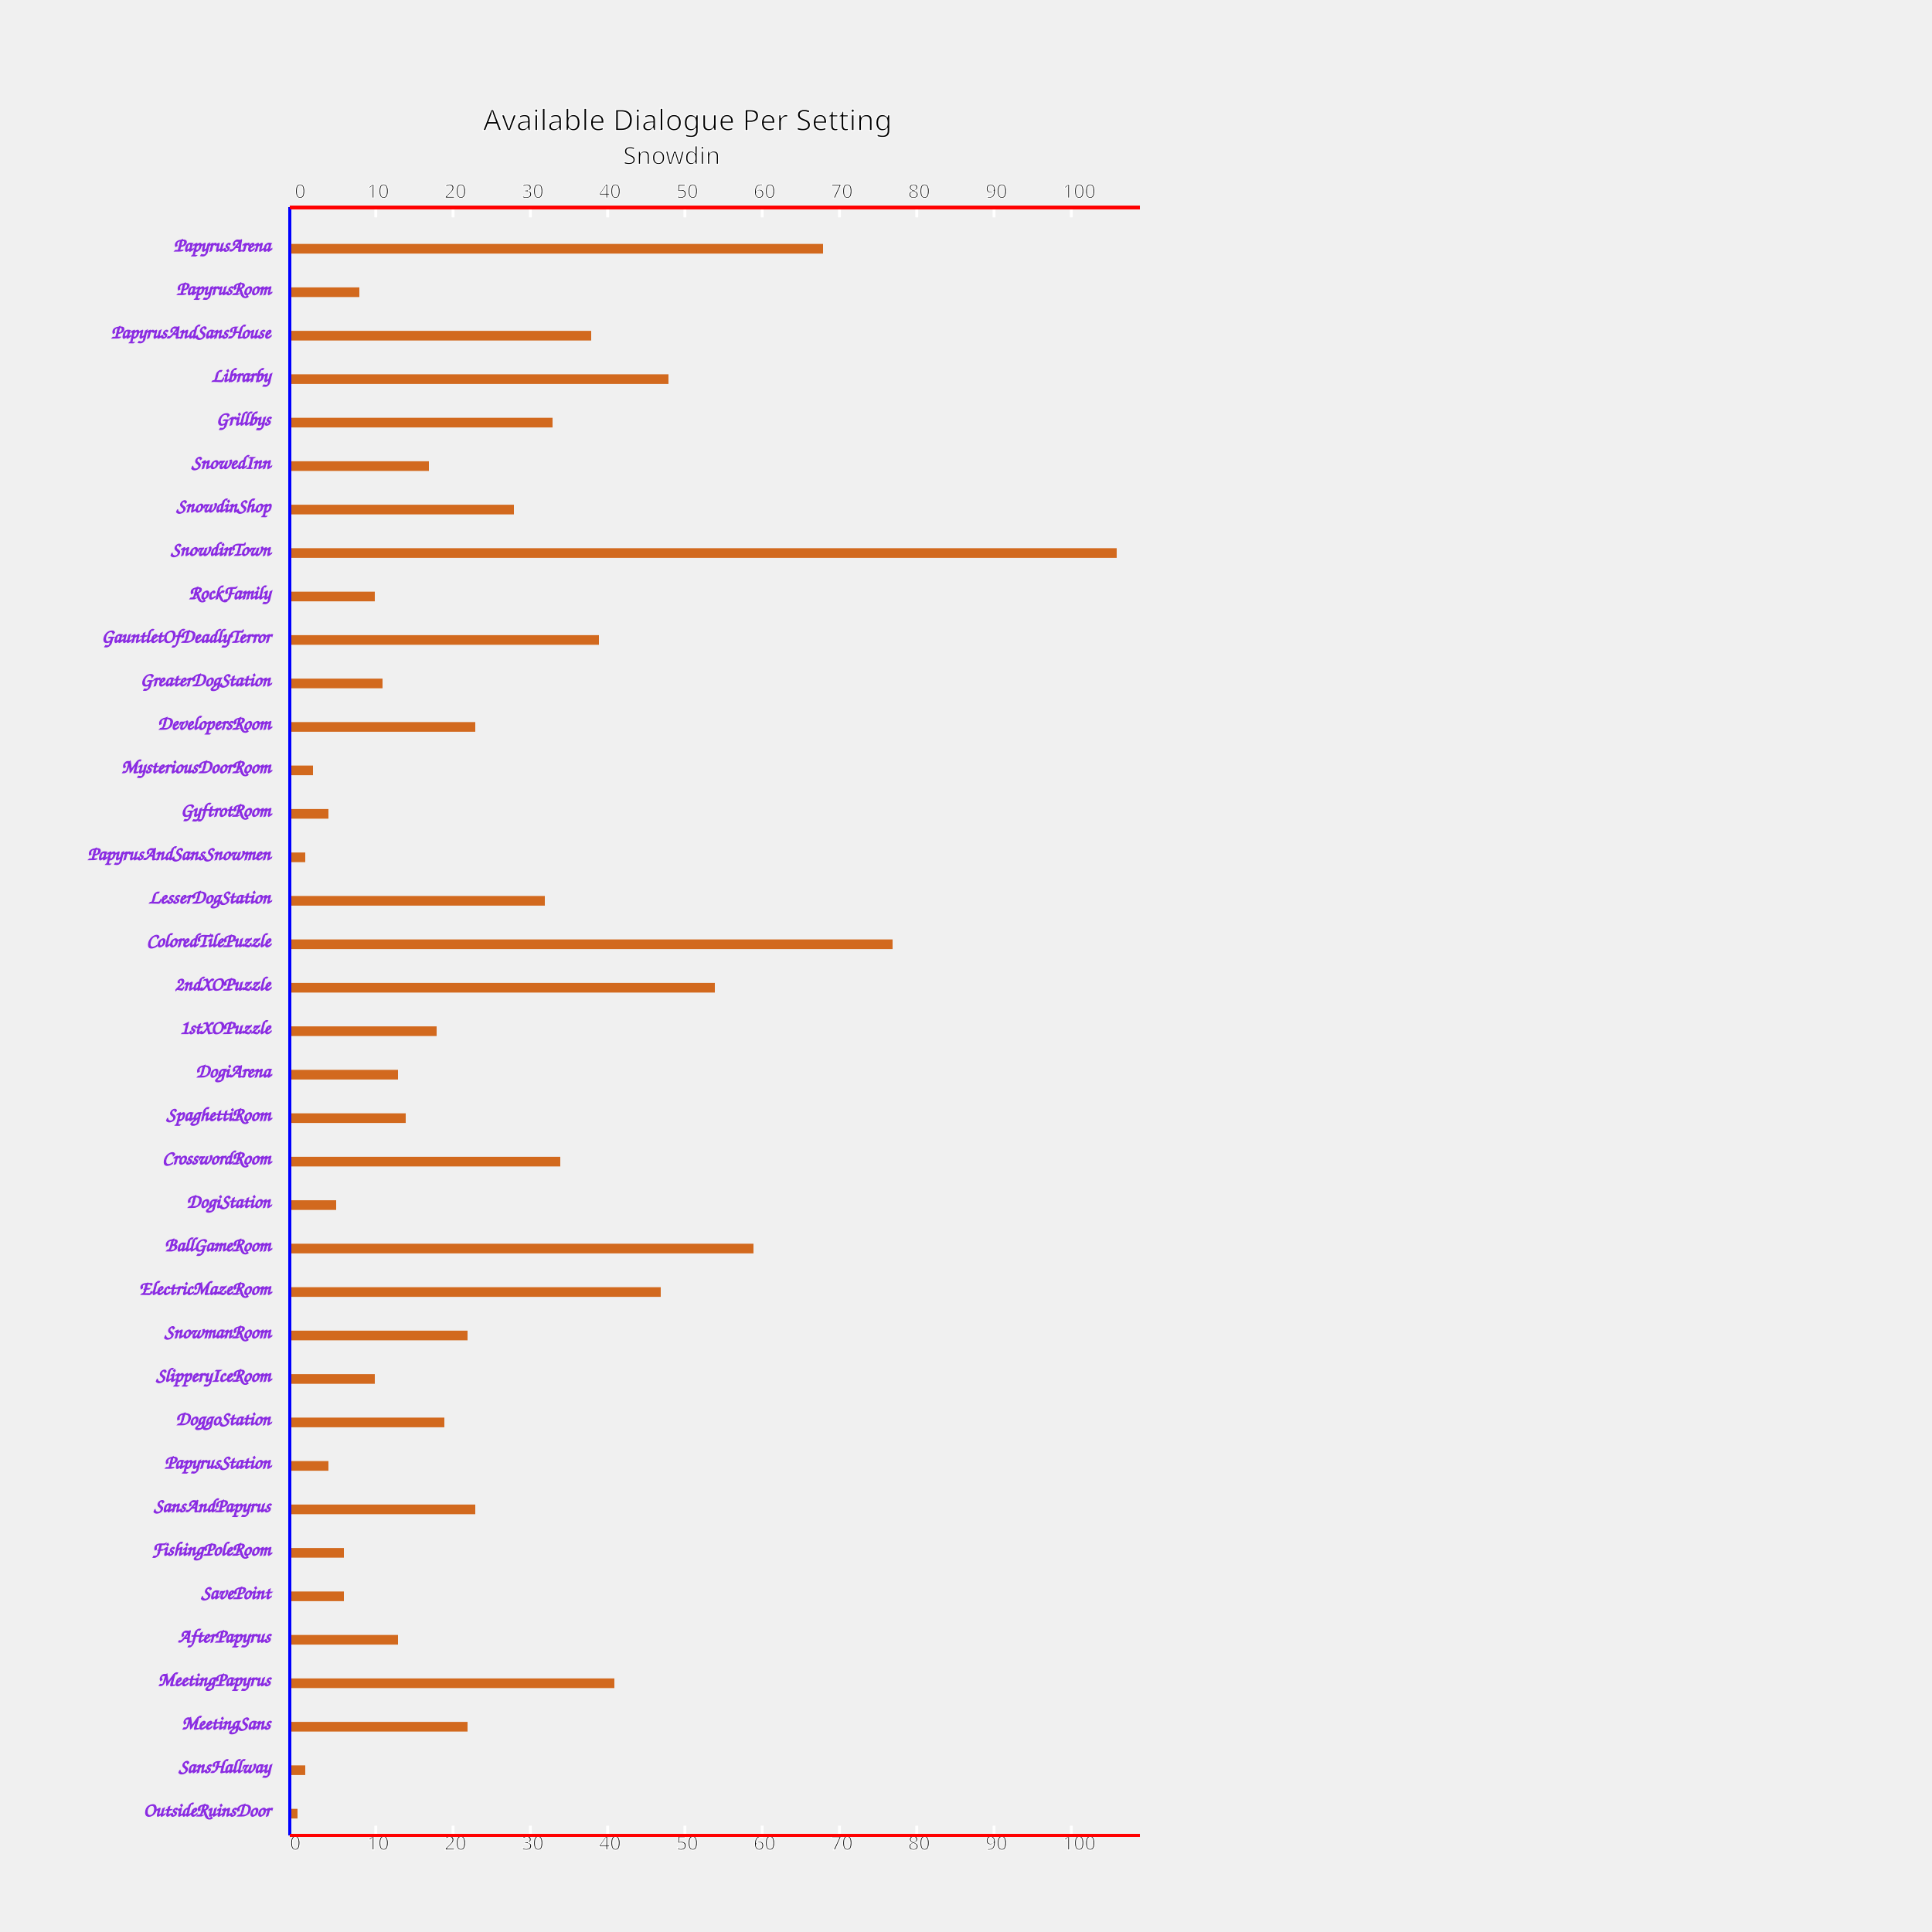
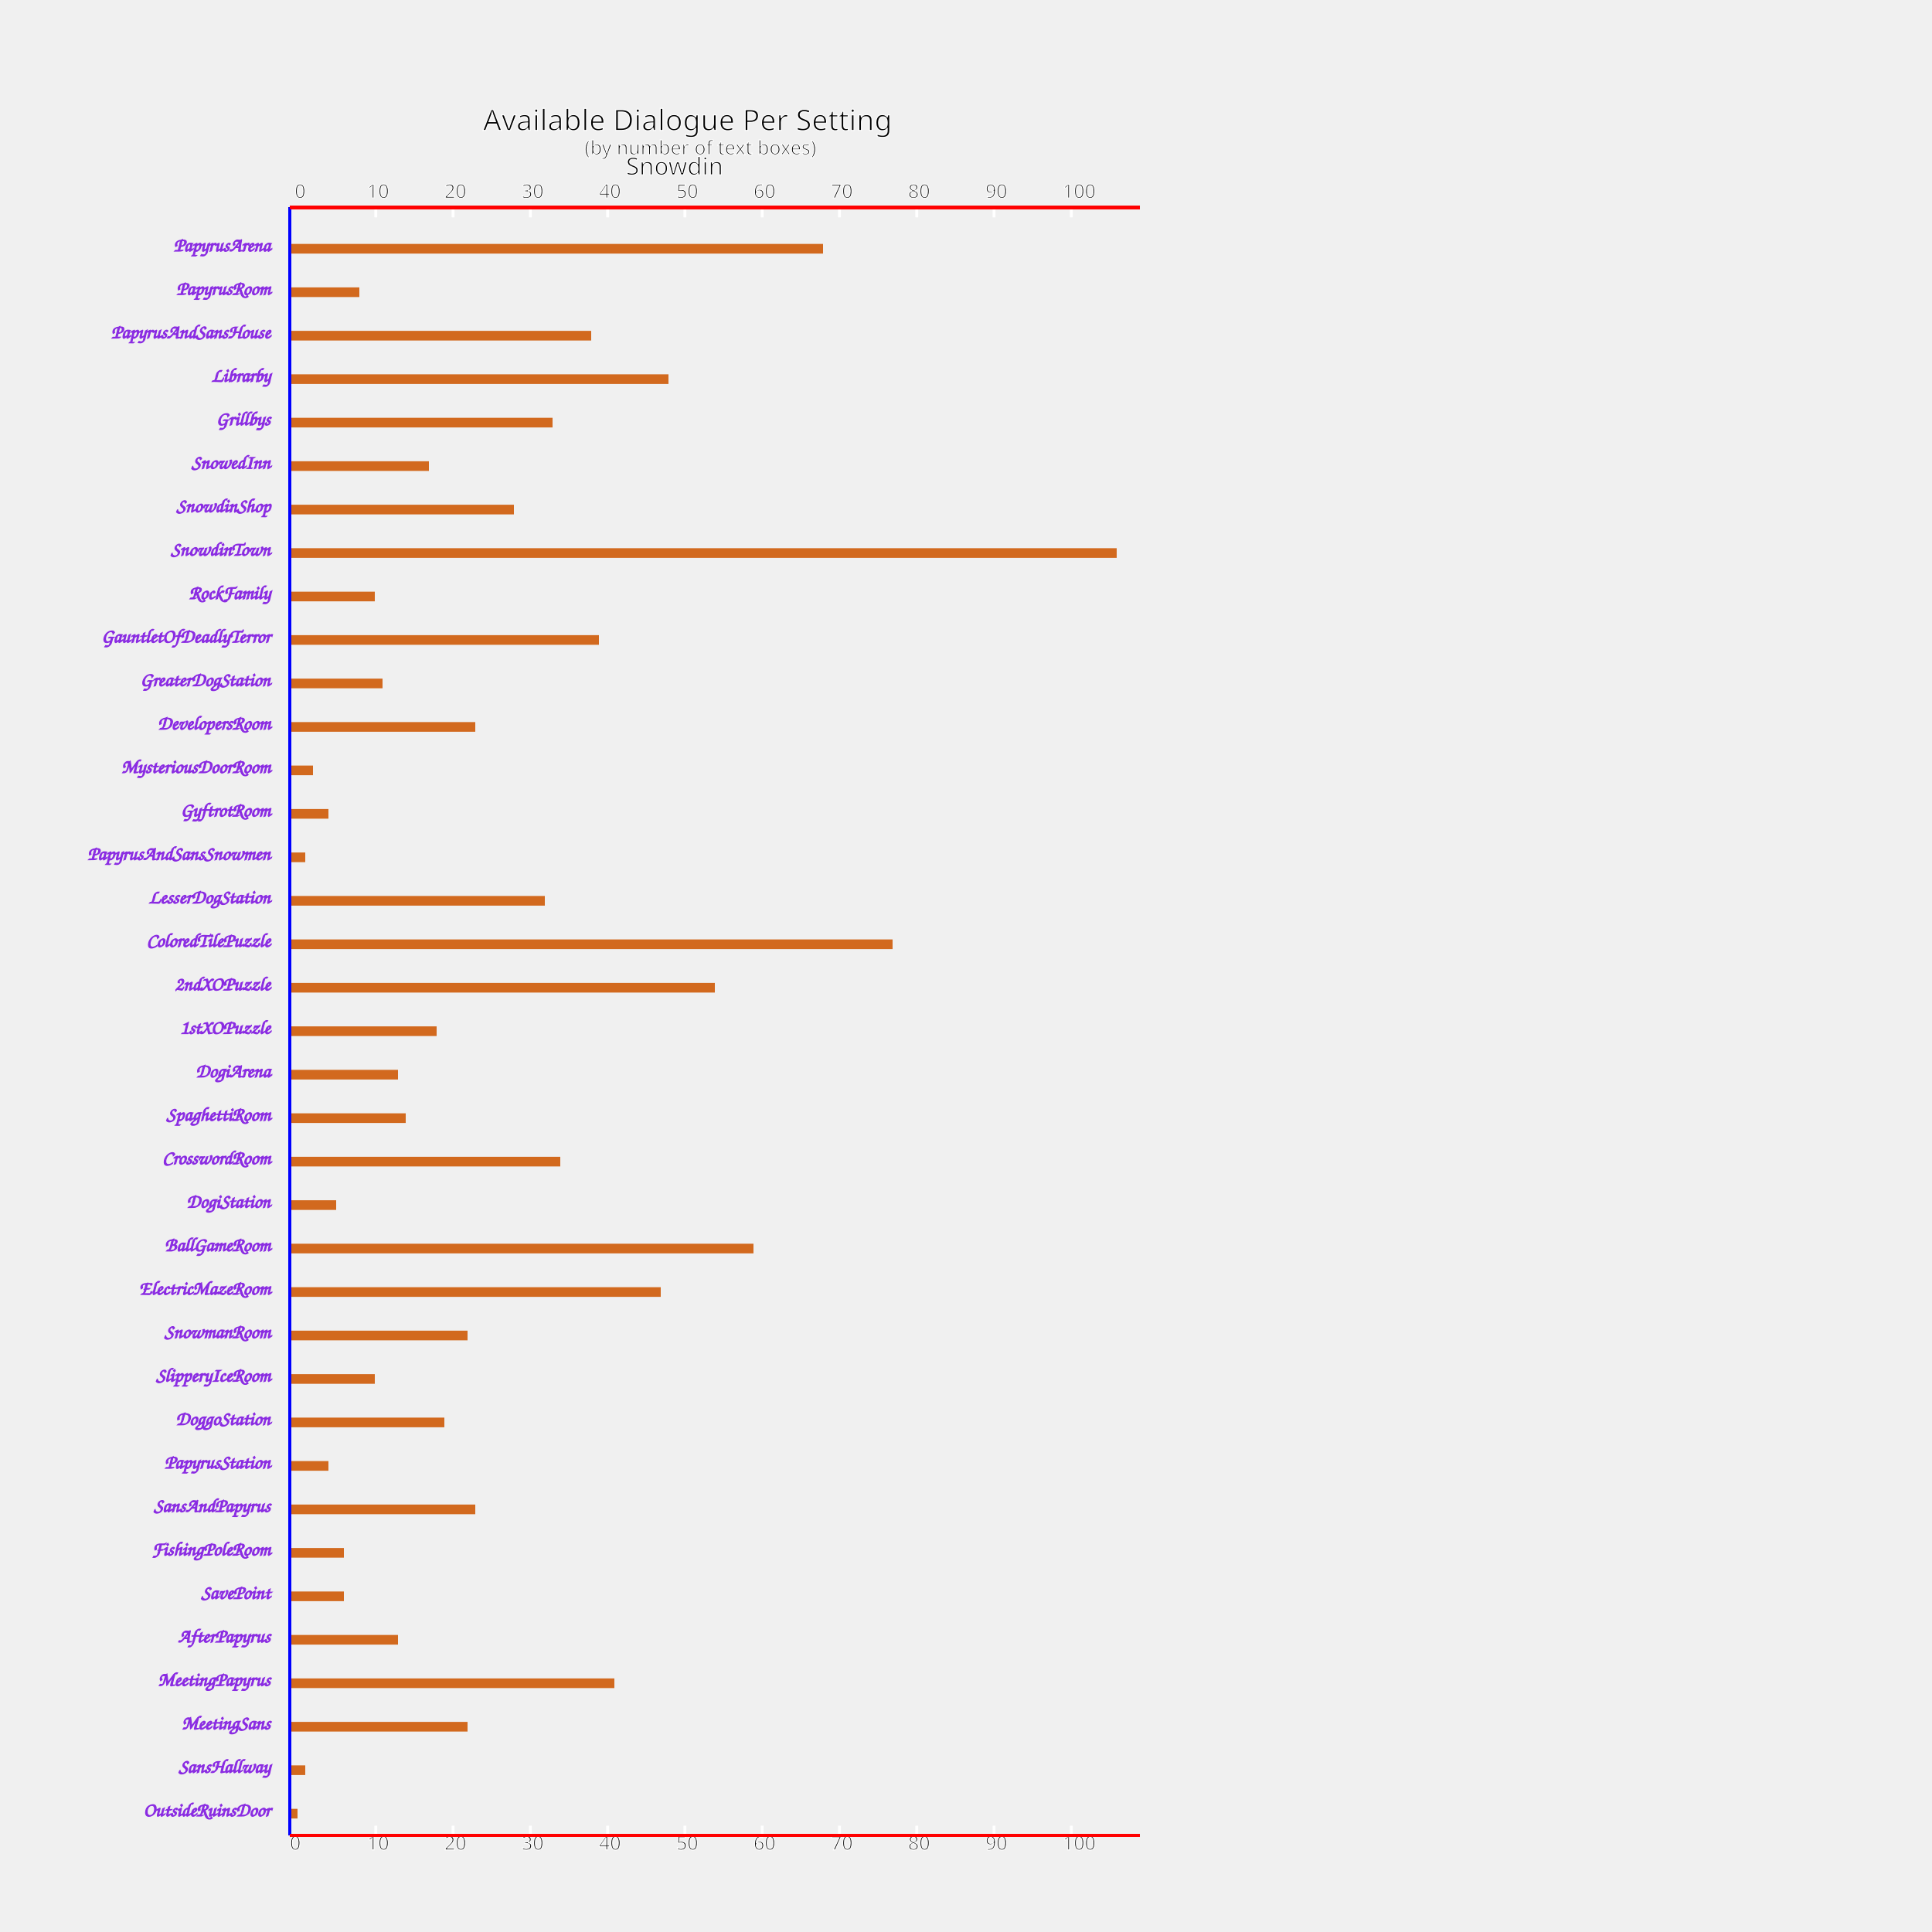
<svg xmlns="http://www.w3.org/2000/svg" width="2000" height="2000" style="background-color: black;">
  <g transform="translate(300, 1900)">
    <text x="0" y="15" font-size="20" font-family="papyrus" stroke="white">0</text>
    <text x="80" y="15" font-size="20" font-family="papyrus" stroke="white">10</text>
    <line x1="89" x2="89" y1="0" y2="-10" stroke-width="3" stroke="white" />
    <text x="160" y="15" font-size="20" font-family="papyrus" stroke="white">20</text>
    <line x1="169" x2="169" y1="0" y2="-10" stroke-width="3" stroke="white" />
    <text x="240" y="15" font-size="20" font-family="papyrus" stroke="white">30</text>
    <line x1="249" x2="249" y1="0" y2="-10" stroke-width="3" stroke="white" />
    <text x="320" y="15" font-size="20" font-family="papyrus" stroke="white">40</text>
    <line x1="329" x2="329" y1="0" y2="-10" stroke-width="3" stroke="white" />
    <text x="400" y="15" font-size="20" font-family="papyrus" stroke="white">50</text>
    <line x1="409" x2="409" y1="0" y2="-10" stroke-width="3" stroke="white" />
    <text x="480" y="15" font-size="20" font-family="papyrus" stroke="white">60</text>
    <line x1="489" x2="489" y1="0" y2="-10" stroke-width="3" stroke="white" />
    <text x="560" y="15" font-size="20" font-family="papyrus" stroke="white">70</text>
    <line x1="569" x2="569" y1="0" y2="-10" stroke-width="3" stroke="white" />
    <text x="640" y="15" font-size="20" font-family="papyrus" stroke="white">80</text>
    <line x1="649" x2="649" y1="0" y2="-10" stroke-width="3" stroke="white" />
    <text x="720" y="15" font-size="20" font-family="papyrus" stroke="white">90</text>
    <line x1="729" x2="729" y1="0" y2="-10" stroke-width="3" stroke="white" />
    <text x="800" y="15" font-size="20" font-family="papyrus" stroke="white">100</text>
    <line x1="809" x2="809" y1="0" y2="-10" stroke-width="3" stroke="white" />
    <text x="5" y="-1695" font-size="20" font-family="papyrus" stroke="white">0</text>
    <text x="80" y="-1695" font-size="20" font-family="papyrus" stroke="white">10</text>
    <line x1="89" x2="89" y1="-1685" y2="-1675" stroke-width="3" stroke="white" />
    <text x="160" y="-1695" font-size="20" font-family="papyrus" stroke="white">20</text>
    <line x1="169" x2="169" y1="-1685" y2="-1675" stroke-width="3" stroke="white" />
    <text x="240" y="-1695" font-size="20" font-family="papyrus" stroke="white">30</text>
    <line x1="249" x2="249" y1="-1685" y2="-1675" stroke-width="3" stroke="white" />
    <text x="320" y="-1695" font-size="20" font-family="papyrus" stroke="white">40</text>
    <line x1="329" x2="329" y1="-1685" y2="-1675" stroke-width="3" stroke="white" />
    <text x="400" y="-1695" font-size="20" font-family="papyrus" stroke="white">50</text>
    <line x1="409" x2="409" y1="-1685" y2="-1675" stroke-width="3" stroke="white" />
    <text x="480" y="-1695" font-size="20" font-family="papyrus" stroke="white">60</text>
    <line x1="489" x2="489" y1="-1685" y2="-1675" stroke-width="3" stroke="white" />
    <text x="560" y="-1695" font-size="20" font-family="papyrus" stroke="white">70</text>
    <line x1="569" x2="569" y1="-1685" y2="-1675" stroke-width="3" stroke="white" />
    <text x="640" y="-1695" font-size="20" font-family="papyrus" stroke="white">80</text>
    <line x1="649" x2="649" y1="-1685" y2="-1675" stroke-width="3" stroke="white" />
    <text x="720" y="-1695" font-size="20" font-family="papyrus" stroke="white">90</text>
    <line x1="729" x2="729" y1="-1685" y2="-1675" stroke-width="3" stroke="white" />
    <text x="800" y="-1695" font-size="20" font-family="papyrus" stroke="white">100</text>
    <line x1="809" x2="809" y1="-1685" y2="-1675" stroke-width="3" stroke="white" />
    <text x="200" y="-1765" stroke="white" font-size="30" font-family="papyrus">Available
-                     Dialogue Per Setting</text>
-     <text x="345" y="-1730" stroke="white" font-size="25" font-family="papyrus">Snowdin</text>
+             Dialogue Per Setting</text>
+     <text x="305" y="-1740" stroke="white" font-size="20" font-family="papyrus">(by number of text boxes)</text>
+     <text x="348" y="-1719" stroke="white" font-size="25" font-family="papyrus">Snowdin</text>
    <g>
      <text x="-20" y="-20" fill="blueviolet" text-anchor="end" font-size="20" font-family="comic sans Ms" stroke="blueviolet">OutsideRuinsDoor</text>
      <line x1="0" x2="8" y1="-22.5" y2="-22.5" stroke="chocolate" stroke-width="10" />
    </g>
    <line x1="0" y1="0" x2="0" y2="-1685" stroke-width="3" stroke="blue" />
    <line x1="0" y1="0" x2="880" y2="0" stroke-width="3" stroke="red" />
    <line x1="0" y1="-1685" x2="880" y2="-1685" stroke-width="3" stroke="red" />
    <g>
      <text x="-20" y="-65" fill="blueviolet" text-anchor="end" font-size="20" font-family="comic sans Ms" stroke="blueviolet">SansHallway</text>
      <line x1="0" x2="16" y1="-67.5" y2="-67.5" stroke="chocolate" stroke-width="10" />
    </g>
    <line x1="0" y1="0" x2="0" y2="-1685" stroke-width="3" stroke="blue" />
    <line x1="0" y1="0" x2="880" y2="0" stroke-width="3" stroke="red" />
    <line x1="0" y1="-1685" x2="880" y2="-1685" stroke-width="3" stroke="red" />
    <g>
      <text x="-20" y="-110" fill="blueviolet" text-anchor="end" font-size="20" font-family="comic sans Ms" stroke="blueviolet">MeetingSans</text>
      <line x1="0" x2="184" y1="-112.5" y2="-112.5" stroke="chocolate" stroke-width="10" />
    </g>
    <line x1="0" y1="0" x2="0" y2="-1685" stroke-width="3" stroke="blue" />
    <line x1="0" y1="0" x2="880" y2="0" stroke-width="3" stroke="red" />
    <line x1="0" y1="-1685" x2="880" y2="-1685" stroke-width="3" stroke="red" />
    <g>
      <text x="-20" y="-155" fill="blueviolet" text-anchor="end" font-size="20" font-family="comic sans Ms" stroke="blueviolet">MeetingPapyrus</text>
      <line x1="0" x2="336" y1="-157.5" y2="-157.5" stroke="chocolate" stroke-width="10" />
    </g>
    <line x1="0" y1="0" x2="0" y2="-1685" stroke-width="3" stroke="blue" />
    <line x1="0" y1="0" x2="880" y2="0" stroke-width="3" stroke="red" />
    <line x1="0" y1="-1685" x2="880" y2="-1685" stroke-width="3" stroke="red" />
    <g>
      <text x="-20" y="-200" fill="blueviolet" text-anchor="end" font-size="20" font-family="comic sans Ms" stroke="blueviolet">AfterPapyrus</text>
      <line x1="0" x2="112" y1="-202.5" y2="-202.5" stroke="chocolate" stroke-width="10" />
    </g>
    <line x1="0" y1="0" x2="0" y2="-1685" stroke-width="3" stroke="blue" />
    <line x1="0" y1="0" x2="880" y2="0" stroke-width="3" stroke="red" />
    <line x1="0" y1="-1685" x2="880" y2="-1685" stroke-width="3" stroke="red" />
    <g>
      <text x="-20" y="-245" fill="blueviolet" text-anchor="end" font-size="20" font-family="comic sans Ms" stroke="blueviolet">SavePoint</text>
      <line x1="0" x2="56" y1="-247.5" y2="-247.5" stroke="chocolate" stroke-width="10" />
    </g>
    <line x1="0" y1="0" x2="0" y2="-1685" stroke-width="3" stroke="blue" />
    <line x1="0" y1="0" x2="880" y2="0" stroke-width="3" stroke="red" />
    <line x1="0" y1="-1685" x2="880" y2="-1685" stroke-width="3" stroke="red" />
    <g>
      <text x="-20" y="-290" fill="blueviolet" text-anchor="end" font-size="20" font-family="comic sans Ms" stroke="blueviolet">FishingPoleRoom</text>
      <line x1="0" x2="56" y1="-292.5" y2="-292.5" stroke="chocolate" stroke-width="10" />
    </g>
    <line x1="0" y1="0" x2="0" y2="-1685" stroke-width="3" stroke="blue" />
    <line x1="0" y1="0" x2="880" y2="0" stroke-width="3" stroke="red" />
    <line x1="0" y1="-1685" x2="880" y2="-1685" stroke-width="3" stroke="red" />
    <g>
      <text x="-20" y="-335" fill="blueviolet" text-anchor="end" font-size="20" font-family="comic sans Ms" stroke="blueviolet">SansAndPapyrus</text>
      <line x1="0" x2="192" y1="-337.5" y2="-337.5" stroke="chocolate" stroke-width="10" />
    </g>
    <line x1="0" y1="0" x2="0" y2="-1685" stroke-width="3" stroke="blue" />
    <line x1="0" y1="0" x2="880" y2="0" stroke-width="3" stroke="red" />
    <line x1="0" y1="-1685" x2="880" y2="-1685" stroke-width="3" stroke="red" />
    <g>
      <text x="-20" y="-380" fill="blueviolet" text-anchor="end" font-size="20" font-family="comic sans Ms" stroke="blueviolet">PapyrusStation</text>
      <line x1="0" x2="40" y1="-382.5" y2="-382.5" stroke="chocolate" stroke-width="10" />
    </g>
    <line x1="0" y1="0" x2="0" y2="-1685" stroke-width="3" stroke="blue" />
    <line x1="0" y1="0" x2="880" y2="0" stroke-width="3" stroke="red" />
    <line x1="0" y1="-1685" x2="880" y2="-1685" stroke-width="3" stroke="red" />
    <g>
      <text x="-20" y="-425" fill="blueviolet" text-anchor="end" font-size="20" font-family="comic sans Ms" stroke="blueviolet">DoggoStation</text>
      <line x1="0" x2="160" y1="-427.5" y2="-427.5" stroke="chocolate" stroke-width="10" />
    </g>
    <line x1="0" y1="0" x2="0" y2="-1685" stroke-width="3" stroke="blue" />
    <line x1="0" y1="0" x2="880" y2="0" stroke-width="3" stroke="red" />
    <line x1="0" y1="-1685" x2="880" y2="-1685" stroke-width="3" stroke="red" />
    <g>
      <text x="-20" y="-470" fill="blueviolet" text-anchor="end" font-size="20" font-family="comic sans Ms" stroke="blueviolet">SlipperyIceRoom</text>
      <line x1="0" x2="88" y1="-472.5" y2="-472.5" stroke="chocolate" stroke-width="10" />
    </g>
    <line x1="0" y1="0" x2="0" y2="-1685" stroke-width="3" stroke="blue" />
    <line x1="0" y1="0" x2="880" y2="0" stroke-width="3" stroke="red" />
    <line x1="0" y1="-1685" x2="880" y2="-1685" stroke-width="3" stroke="red" />
    <g>
      <text x="-20" y="-515" fill="blueviolet" text-anchor="end" font-size="20" font-family="comic sans Ms" stroke="blueviolet">SnowmanRoom</text>
      <line x1="0" x2="184" y1="-517.5" y2="-517.5" stroke="chocolate" stroke-width="10" />
    </g>
    <line x1="0" y1="0" x2="0" y2="-1685" stroke-width="3" stroke="blue" />
    <line x1="0" y1="0" x2="880" y2="0" stroke-width="3" stroke="red" />
    <line x1="0" y1="-1685" x2="880" y2="-1685" stroke-width="3" stroke="red" />
    <g>
      <text x="-20" y="-560" fill="blueviolet" text-anchor="end" font-size="20" font-family="comic sans Ms" stroke="blueviolet">ElectricMazeRoom</text>
      <line x1="0" x2="384" y1="-562.5" y2="-562.5" stroke="chocolate" stroke-width="10" />
    </g>
    <line x1="0" y1="0" x2="0" y2="-1685" stroke-width="3" stroke="blue" />
    <line x1="0" y1="0" x2="880" y2="0" stroke-width="3" stroke="red" />
    <line x1="0" y1="-1685" x2="880" y2="-1685" stroke-width="3" stroke="red" />
    <g>
      <text x="-20" y="-605" fill="blueviolet" text-anchor="end" font-size="20" font-family="comic sans Ms" stroke="blueviolet">BallGameRoom</text>
      <line x1="0" x2="480" y1="-607.5" y2="-607.5" stroke="chocolate" stroke-width="10" />
    </g>
    <line x1="0" y1="0" x2="0" y2="-1685" stroke-width="3" stroke="blue" />
    <line x1="0" y1="0" x2="880" y2="0" stroke-width="3" stroke="red" />
    <line x1="0" y1="-1685" x2="880" y2="-1685" stroke-width="3" stroke="red" />
    <g>
      <text x="-20" y="-650" fill="blueviolet" text-anchor="end" font-size="20" font-family="comic sans Ms" stroke="blueviolet">DogiStation</text>
      <line x1="0" x2="48" y1="-652.5" y2="-652.5" stroke="chocolate" stroke-width="10" />
    </g>
    <line x1="0" y1="0" x2="0" y2="-1685" stroke-width="3" stroke="blue" />
    <line x1="0" y1="0" x2="880" y2="0" stroke-width="3" stroke="red" />
    <line x1="0" y1="-1685" x2="880" y2="-1685" stroke-width="3" stroke="red" />
    <g>
      <text x="-20" y="-695" fill="blueviolet" text-anchor="end" font-size="20" font-family="comic sans Ms" stroke="blueviolet">CrosswordRoom</text>
      <line x1="0" x2="280" y1="-697.5" y2="-697.5" stroke="chocolate" stroke-width="10" />
    </g>
    <line x1="0" y1="0" x2="0" y2="-1685" stroke-width="3" stroke="blue" />
    <line x1="0" y1="0" x2="880" y2="0" stroke-width="3" stroke="red" />
    <line x1="0" y1="-1685" x2="880" y2="-1685" stroke-width="3" stroke="red" />
    <g>
      <text x="-20" y="-740" fill="blueviolet" text-anchor="end" font-size="20" font-family="comic sans Ms" stroke="blueviolet">SpaghettiRoom</text>
      <line x1="0" x2="120" y1="-742.5" y2="-742.5" stroke="chocolate" stroke-width="10" />
    </g>
    <line x1="0" y1="0" x2="0" y2="-1685" stroke-width="3" stroke="blue" />
    <line x1="0" y1="0" x2="880" y2="0" stroke-width="3" stroke="red" />
    <line x1="0" y1="-1685" x2="880" y2="-1685" stroke-width="3" stroke="red" />
    <g>
      <text x="-20" y="-785" fill="blueviolet" text-anchor="end" font-size="20" font-family="comic sans Ms" stroke="blueviolet">DogiArena</text>
      <line x1="0" x2="112" y1="-787.5" y2="-787.5" stroke="chocolate" stroke-width="10" />
    </g>
    <line x1="0" y1="0" x2="0" y2="-1685" stroke-width="3" stroke="blue" />
    <line x1="0" y1="0" x2="880" y2="0" stroke-width="3" stroke="red" />
    <line x1="0" y1="-1685" x2="880" y2="-1685" stroke-width="3" stroke="red" />
    <g>
      <text x="-20" y="-830" fill="blueviolet" text-anchor="end" font-size="20" font-family="comic sans Ms" stroke="blueviolet">1stXOPuzzle</text>
      <line x1="0" x2="152" y1="-832.5" y2="-832.5" stroke="chocolate" stroke-width="10" />
    </g>
    <line x1="0" y1="0" x2="0" y2="-1685" stroke-width="3" stroke="blue" />
    <line x1="0" y1="0" x2="880" y2="0" stroke-width="3" stroke="red" />
    <line x1="0" y1="-1685" x2="880" y2="-1685" stroke-width="3" stroke="red" />
    <g>
      <text x="-20" y="-875" fill="blueviolet" text-anchor="end" font-size="20" font-family="comic sans Ms" stroke="blueviolet">2ndXOPuzzle</text>
      <line x1="0" x2="440" y1="-877.5" y2="-877.5" stroke="chocolate" stroke-width="10" />
    </g>
    <line x1="0" y1="0" x2="0" y2="-1685" stroke-width="3" stroke="blue" />
    <line x1="0" y1="0" x2="880" y2="0" stroke-width="3" stroke="red" />
    <line x1="0" y1="-1685" x2="880" y2="-1685" stroke-width="3" stroke="red" />
    <g>
      <text x="-20" y="-920" fill="blueviolet" text-anchor="end" font-size="20" font-family="comic sans Ms" stroke="blueviolet">ColoredTilePuzzle</text>
      <line x1="0" x2="624" y1="-922.5" y2="-922.5" stroke="chocolate" stroke-width="10" />
    </g>
    <line x1="0" y1="0" x2="0" y2="-1685" stroke-width="3" stroke="blue" />
    <line x1="0" y1="0" x2="880" y2="0" stroke-width="3" stroke="red" />
    <line x1="0" y1="-1685" x2="880" y2="-1685" stroke-width="3" stroke="red" />
    <g>
      <text x="-20" y="-965" fill="blueviolet" text-anchor="end" font-size="20" font-family="comic sans Ms" stroke="blueviolet">LesserDogStation</text>
      <line x1="0" x2="264" y1="-967.5" y2="-967.5" stroke="chocolate" stroke-width="10" />
    </g>
    <line x1="0" y1="0" x2="0" y2="-1685" stroke-width="3" stroke="blue" />
    <line x1="0" y1="0" x2="880" y2="0" stroke-width="3" stroke="red" />
    <line x1="0" y1="-1685" x2="880" y2="-1685" stroke-width="3" stroke="red" />
    <g>
      <text x="-20" y="-1010" fill="blueviolet" text-anchor="end" font-size="20" font-family="comic sans Ms" stroke="blueviolet">PapyrusAndSansSnowmen</text>
      <line x1="0" x2="16" y1="-1012.5" y2="-1012.5" stroke="chocolate" stroke-width="10" />
    </g>
    <line x1="0" y1="0" x2="0" y2="-1685" stroke-width="3" stroke="blue" />
    <line x1="0" y1="0" x2="880" y2="0" stroke-width="3" stroke="red" />
    <line x1="0" y1="-1685" x2="880" y2="-1685" stroke-width="3" stroke="red" />
    <g>
      <text x="-20" y="-1055" fill="blueviolet" text-anchor="end" font-size="20" font-family="comic sans Ms" stroke="blueviolet">GyftrotRoom</text>
      <line x1="0" x2="40" y1="-1057.5" y2="-1057.5" stroke="chocolate" stroke-width="10" />
    </g>
    <line x1="0" y1="0" x2="0" y2="-1685" stroke-width="3" stroke="blue" />
    <line x1="0" y1="0" x2="880" y2="0" stroke-width="3" stroke="red" />
    <line x1="0" y1="-1685" x2="880" y2="-1685" stroke-width="3" stroke="red" />
    <g>
      <text x="-20" y="-1100" fill="blueviolet" text-anchor="end" font-size="20" font-family="comic sans Ms" stroke="blueviolet">MysteriousDoorRoom</text>
      <line x1="0" x2="24" y1="-1102.5" y2="-1102.5" stroke="chocolate" stroke-width="10" />
    </g>
    <line x1="0" y1="0" x2="0" y2="-1685" stroke-width="3" stroke="blue" />
    <line x1="0" y1="0" x2="880" y2="0" stroke-width="3" stroke="red" />
    <line x1="0" y1="-1685" x2="880" y2="-1685" stroke-width="3" stroke="red" />
    <g>
      <text x="-20" y="-1145" fill="blueviolet" text-anchor="end" font-size="20" font-family="comic sans Ms" stroke="blueviolet">DevelopersRoom</text>
      <line x1="0" x2="192" y1="-1147.5" y2="-1147.5" stroke="chocolate" stroke-width="10" />
    </g>
    <line x1="0" y1="0" x2="0" y2="-1685" stroke-width="3" stroke="blue" />
    <line x1="0" y1="0" x2="880" y2="0" stroke-width="3" stroke="red" />
    <line x1="0" y1="-1685" x2="880" y2="-1685" stroke-width="3" stroke="red" />
    <g>
      <text x="-20" y="-1190" fill="blueviolet" text-anchor="end" font-size="20" font-family="comic sans Ms" stroke="blueviolet">GreaterDogStation</text>
      <line x1="0" x2="96" y1="-1192.5" y2="-1192.5" stroke="chocolate" stroke-width="10" />
    </g>
    <line x1="0" y1="0" x2="0" y2="-1685" stroke-width="3" stroke="blue" />
    <line x1="0" y1="0" x2="880" y2="0" stroke-width="3" stroke="red" />
    <line x1="0" y1="-1685" x2="880" y2="-1685" stroke-width="3" stroke="red" />
    <g>
      <text x="-20" y="-1235" fill="blueviolet" text-anchor="end" font-size="20" font-family="comic sans Ms" stroke="blueviolet">GauntletOfDeadlyTerror</text>
      <line x1="0" x2="320" y1="-1237.5" y2="-1237.5" stroke="chocolate" stroke-width="10" />
    </g>
    <line x1="0" y1="0" x2="0" y2="-1685" stroke-width="3" stroke="blue" />
    <line x1="0" y1="0" x2="880" y2="0" stroke-width="3" stroke="red" />
    <line x1="0" y1="-1685" x2="880" y2="-1685" stroke-width="3" stroke="red" />
    <g>
      <text x="-20" y="-1280" fill="blueviolet" text-anchor="end" font-size="20" font-family="comic sans Ms" stroke="blueviolet">RockFamily</text>
      <line x1="0" x2="88" y1="-1282.5" y2="-1282.5" stroke="chocolate" stroke-width="10" />
    </g>
    <line x1="0" y1="0" x2="0" y2="-1685" stroke-width="3" stroke="blue" />
    <line x1="0" y1="0" x2="880" y2="0" stroke-width="3" stroke="red" />
    <line x1="0" y1="-1685" x2="880" y2="-1685" stroke-width="3" stroke="red" />
    <g>
      <text x="-20" y="-1325" fill="blueviolet" text-anchor="end" font-size="20" font-family="comic sans Ms" stroke="blueviolet">SnowdinTown</text>
      <line x1="0" x2="856" y1="-1327.5" y2="-1327.5" stroke="chocolate" stroke-width="10" />
    </g>
    <line x1="0" y1="0" x2="0" y2="-1685" stroke-width="3" stroke="blue" />
    <line x1="0" y1="0" x2="880" y2="0" stroke-width="3" stroke="red" />
    <line x1="0" y1="-1685" x2="880" y2="-1685" stroke-width="3" stroke="red" />
    <g>
      <text x="-20" y="-1370" fill="blueviolet" text-anchor="end" font-size="20" font-family="comic sans Ms" stroke="blueviolet">SnowdinShop</text>
      <line x1="0" x2="232" y1="-1372.5" y2="-1372.5" stroke="chocolate" stroke-width="10" />
    </g>
    <line x1="0" y1="0" x2="0" y2="-1685" stroke-width="3" stroke="blue" />
    <line x1="0" y1="0" x2="880" y2="0" stroke-width="3" stroke="red" />
    <line x1="0" y1="-1685" x2="880" y2="-1685" stroke-width="3" stroke="red" />
    <g>
      <text x="-20" y="-1415" fill="blueviolet" text-anchor="end" font-size="20" font-family="comic sans Ms" stroke="blueviolet">SnowedInn</text>
      <line x1="0" x2="144" y1="-1417.5" y2="-1417.5" stroke="chocolate" stroke-width="10" />
    </g>
    <line x1="0" y1="0" x2="0" y2="-1685" stroke-width="3" stroke="blue" />
    <line x1="0" y1="0" x2="880" y2="0" stroke-width="3" stroke="red" />
    <line x1="0" y1="-1685" x2="880" y2="-1685" stroke-width="3" stroke="red" />
    <g>
      <text x="-20" y="-1460" fill="blueviolet" text-anchor="end" font-size="20" font-family="comic sans Ms" stroke="blueviolet">Grillbys</text>
      <line x1="0" x2="272" y1="-1462.5" y2="-1462.5" stroke="chocolate" stroke-width="10" />
    </g>
    <line x1="0" y1="0" x2="0" y2="-1685" stroke-width="3" stroke="blue" />
    <line x1="0" y1="0" x2="880" y2="0" stroke-width="3" stroke="red" />
    <line x1="0" y1="-1685" x2="880" y2="-1685" stroke-width="3" stroke="red" />
    <g>
      <text x="-20" y="-1505" fill="blueviolet" text-anchor="end" font-size="20" font-family="comic sans Ms" stroke="blueviolet">Librarby</text>
      <line x1="0" x2="392" y1="-1507.5" y2="-1507.5" stroke="chocolate" stroke-width="10" />
    </g>
    <line x1="0" y1="0" x2="0" y2="-1685" stroke-width="3" stroke="blue" />
    <line x1="0" y1="0" x2="880" y2="0" stroke-width="3" stroke="red" />
    <line x1="0" y1="-1685" x2="880" y2="-1685" stroke-width="3" stroke="red" />
    <g>
      <text x="-20" y="-1550" fill="blueviolet" text-anchor="end" font-size="20" font-family="comic sans Ms" stroke="blueviolet">PapyrusAndSansHouse</text>
      <line x1="0" x2="312" y1="-1552.5" y2="-1552.5" stroke="chocolate" stroke-width="10" />
    </g>
    <line x1="0" y1="0" x2="0" y2="-1685" stroke-width="3" stroke="blue" />
    <line x1="0" y1="0" x2="880" y2="0" stroke-width="3" stroke="red" />
    <line x1="0" y1="-1685" x2="880" y2="-1685" stroke-width="3" stroke="red" />
    <g>
      <text x="-20" y="-1595" fill="blueviolet" text-anchor="end" font-size="20" font-family="comic sans Ms" stroke="blueviolet">PapyrusRoom</text>
      <line x1="0" x2="72" y1="-1597.5" y2="-1597.5" stroke="chocolate" stroke-width="10" />
    </g>
    <line x1="0" y1="0" x2="0" y2="-1685" stroke-width="3" stroke="blue" />
    <line x1="0" y1="0" x2="880" y2="0" stroke-width="3" stroke="red" />
    <line x1="0" y1="-1685" x2="880" y2="-1685" stroke-width="3" stroke="red" />
    <g>
      <text x="-20" y="-1640" fill="blueviolet" text-anchor="end" font-size="20" font-family="comic sans Ms" stroke="blueviolet">PapyrusArena</text>
      <line x1="0" x2="552" y1="-1642.5" y2="-1642.5" stroke="chocolate" stroke-width="10" />
    </g>
    <line x1="0" y1="0" x2="0" y2="-1685" stroke-width="3" stroke="blue" />
    <line x1="0" y1="0" x2="880" y2="0" stroke-width="3" stroke="red" />
    <line x1="0" y1="-1685" x2="880" y2="-1685" stroke-width="3" stroke="red" />
  </g>
</svg>
